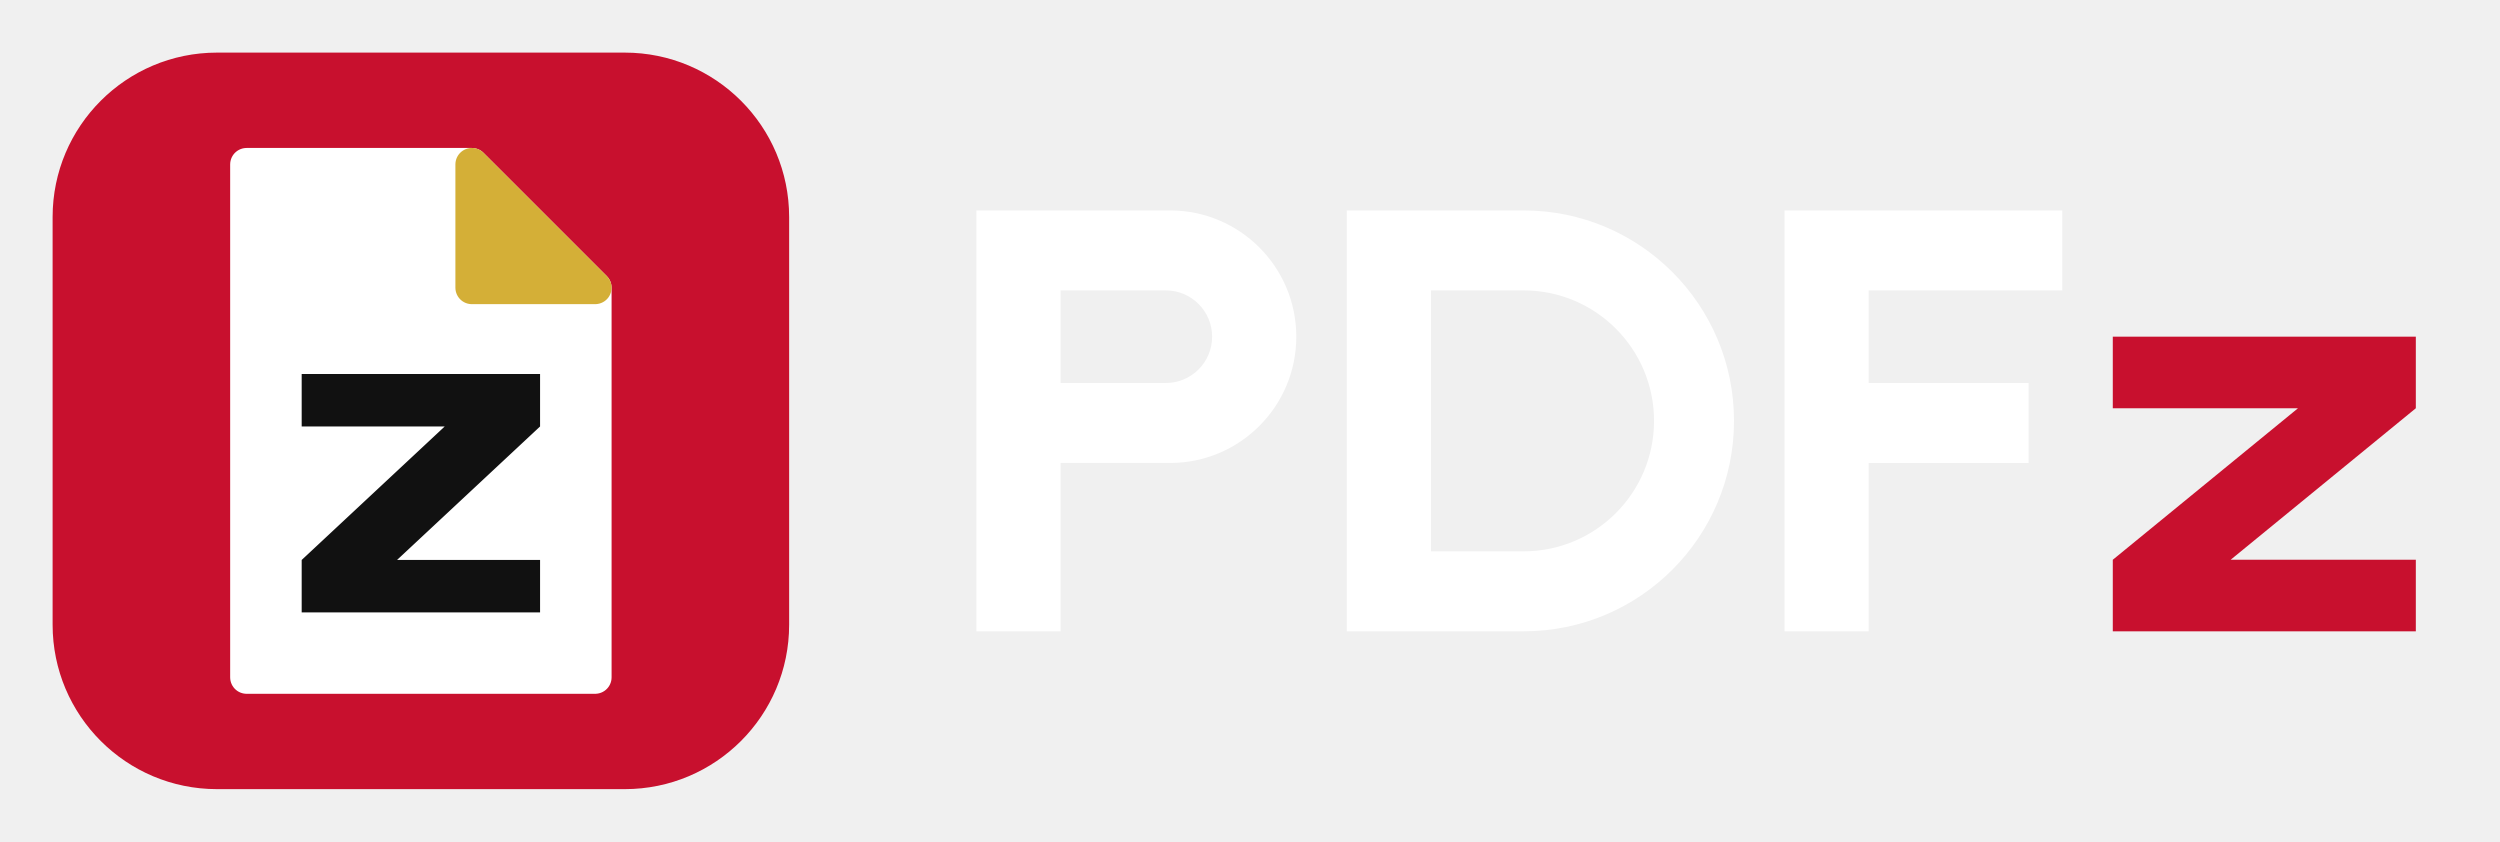
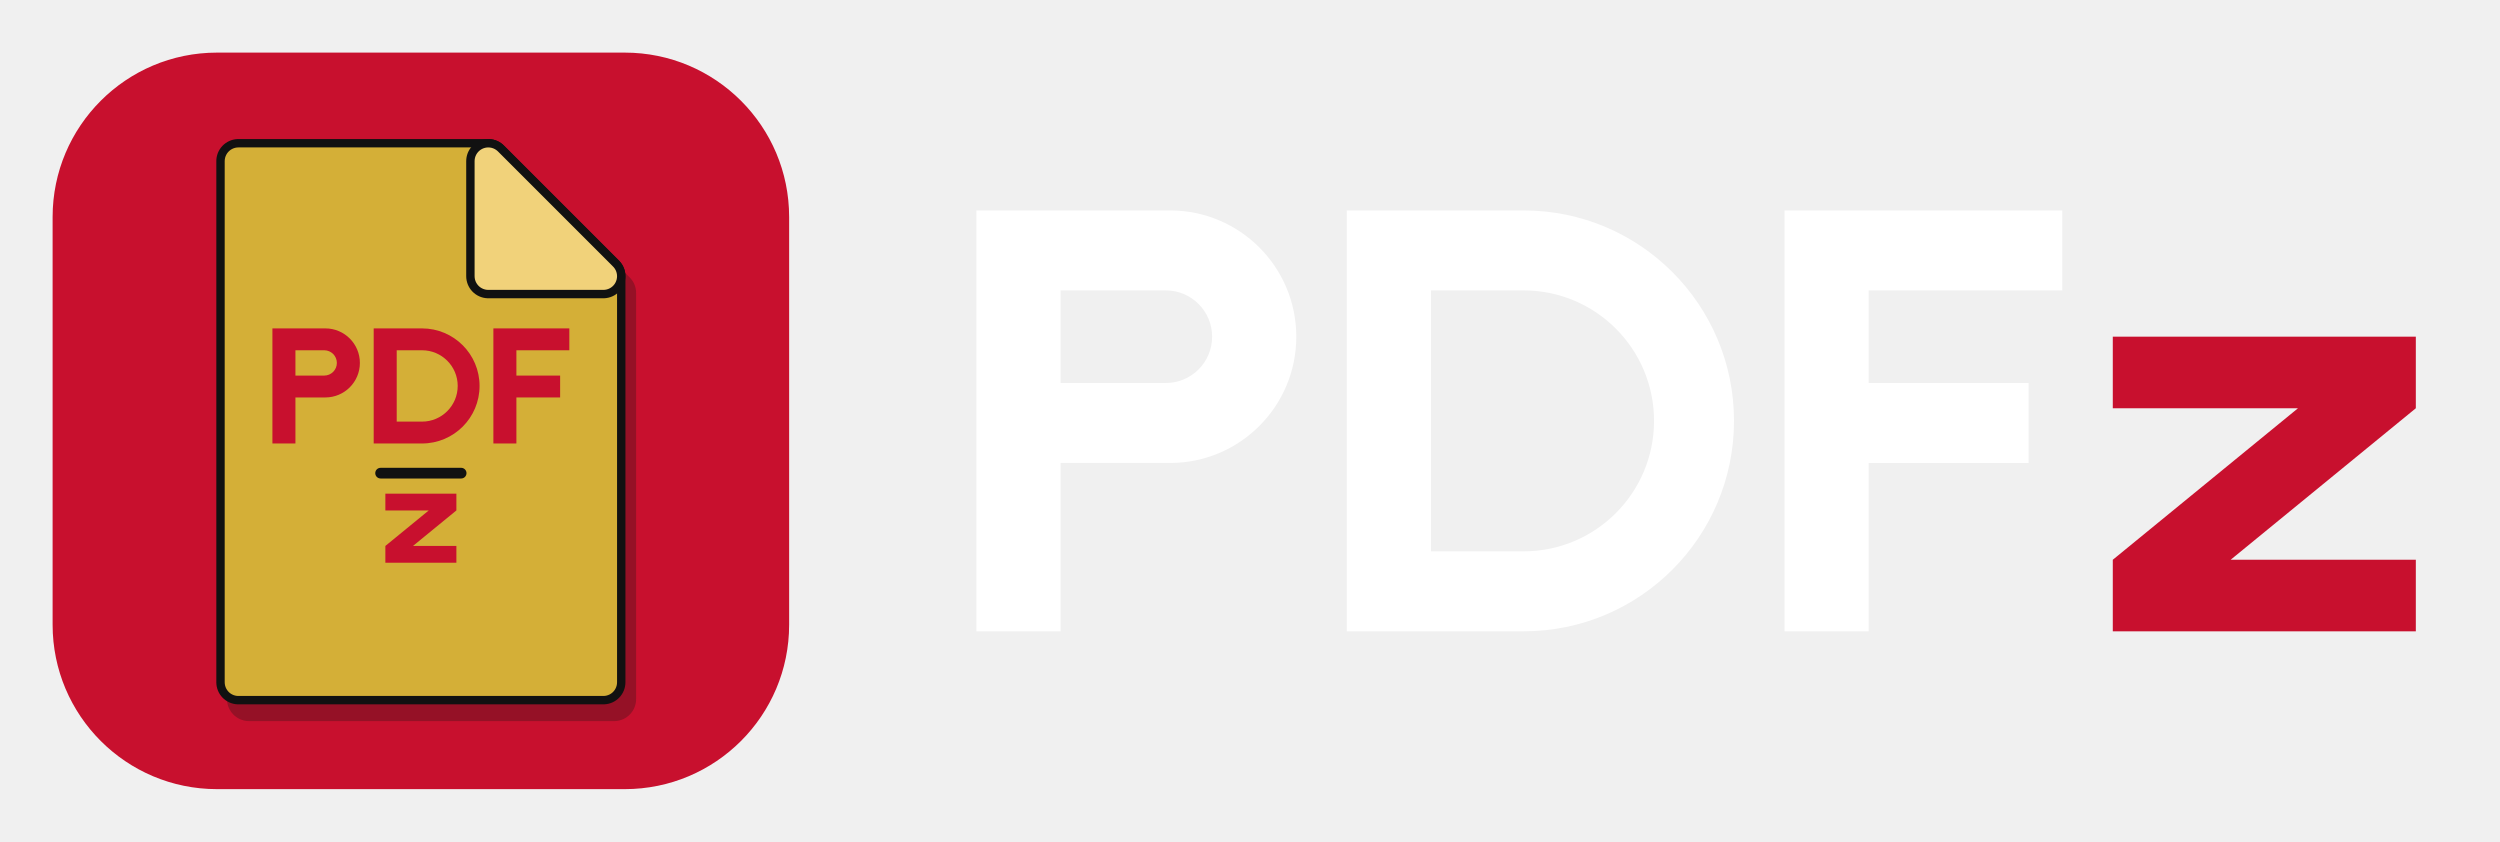
<svg xmlns="http://www.w3.org/2000/svg" viewBox="0 0 594 200" width="594" height="200">
  <g transform="scale(0.1953125)">
    <rect x="64" y="64" width="896" height="896" rx="200" fill="#C8102E" />
-     <path fill="#FFFFFF" stroke="#FFFFFF" stroke-width="40" stroke-linejoin="round" d="M300,200 H574 L724,350 V824 H300 Z" />
-     <path fill="#D4AF37" stroke="#D4AF37" stroke-width="40" stroke-linejoin="round" d="M574,200 V350 H724 Z" />
-     <path transform="translate(367.00 455.00) scale(2.9)" fill-rule="evenodd" fill="#111111" d="M0,0 H100 V22 L40,78 H100 V100 H0 V78 L60,22 H0 Z" />
+     <path transform="translate(13.0 20.4)" fill="#111111" stroke="#111111" stroke-width="53.7" stroke-linejoin="round" opacity="0.28" d="M290,196 H594 L734,336 V830 H290 Z" />
+     <path fill="#111111" stroke="#111111" stroke-width="53.7" stroke-linejoin="round" d="M290,196 H594 L734,336 V830 H290 Z" />
+     <path fill="#D4AF37" stroke="#D4AF37" stroke-width="33.3" stroke-linejoin="round" d="M290,196 H594 L734,336 V830 H290 Z" />
+     <path fill="#111111" stroke="#111111" stroke-width="53.7" stroke-linejoin="round" d="M594,196 V336 H734 Z" />
+     <path fill="#F1D27A" stroke="#F1D27A" stroke-width="33.3" stroke-linejoin="round" d="M594,196 V336 H734 Z" />
+     <path transform="translate(331.40 399.50) scale(1.4)" fill-rule="evenodd" fill="#C8102E" d="M0,0 H46 A30,30 0 0 1 46,60 H20 V100 H0 Z M20,19 V41 H45 A11,11 0 0 0 45,19 Z" />
+     <path transform="translate(454.60 399.50) scale(1.4)" fill-rule="evenodd" fill="#C8102E" d="M0,0 H42 A50,50 0 0 1 42,100 H0 Z M20,19 V81 H42 A31,31 0 0 0 42,19 Z" />
+     <path transform="translate(600.20 399.50) scale(1.4)" fill-rule="evenodd" fill="#C8102E" d="M0,0 H66 V19 H20 V41 H58 V60 H20 V100 H0 Z" />
+     <rect x="456.5" y="569.1" width="111.0" height="13.0" rx="6.5" fill="#111111" />
+     <path transform="translate(468.80 564.55) scale(1.2)" fill-rule="evenodd" fill="#C8102E" d="M0,30 H72 V47 L28,83 H72 V100 H0 V83 L44,47 H0 Z" />
  </g>
  <path transform="translate(232.00 50.00) scale(1)" fill-rule="evenodd" fill="#FFFFFF" d="M0,0 H46 A30,30 0 0 1 46,60 H20 V100 H0 Z M20,19 V41 H45 A11,11 0 0 0 45,19 Z" />
  <path transform="translate(320.00 50.00) scale(1)" fill-rule="evenodd" fill="#FFFFFF" d="M0,0 H42 A50,50 0 0 1 42,100 H0 Z M20,19 V81 H42 A31,31 0 0 0 42,19 Z" />
  <path transform="translate(424.00 50.00) scale(1)" fill-rule="evenodd" fill="#FFFFFF" d="M0,0 H66 V19 H20 V41 H58 V60 H20 V100 H0 Z" />
  <path transform="translate(502.00 50.00) scale(1)" fill-rule="evenodd" fill="#C8102E" d="M0,30 H72 V47 L28,83 H72 V100 H0 V83 L44,47 H0 Z" />
</svg>
